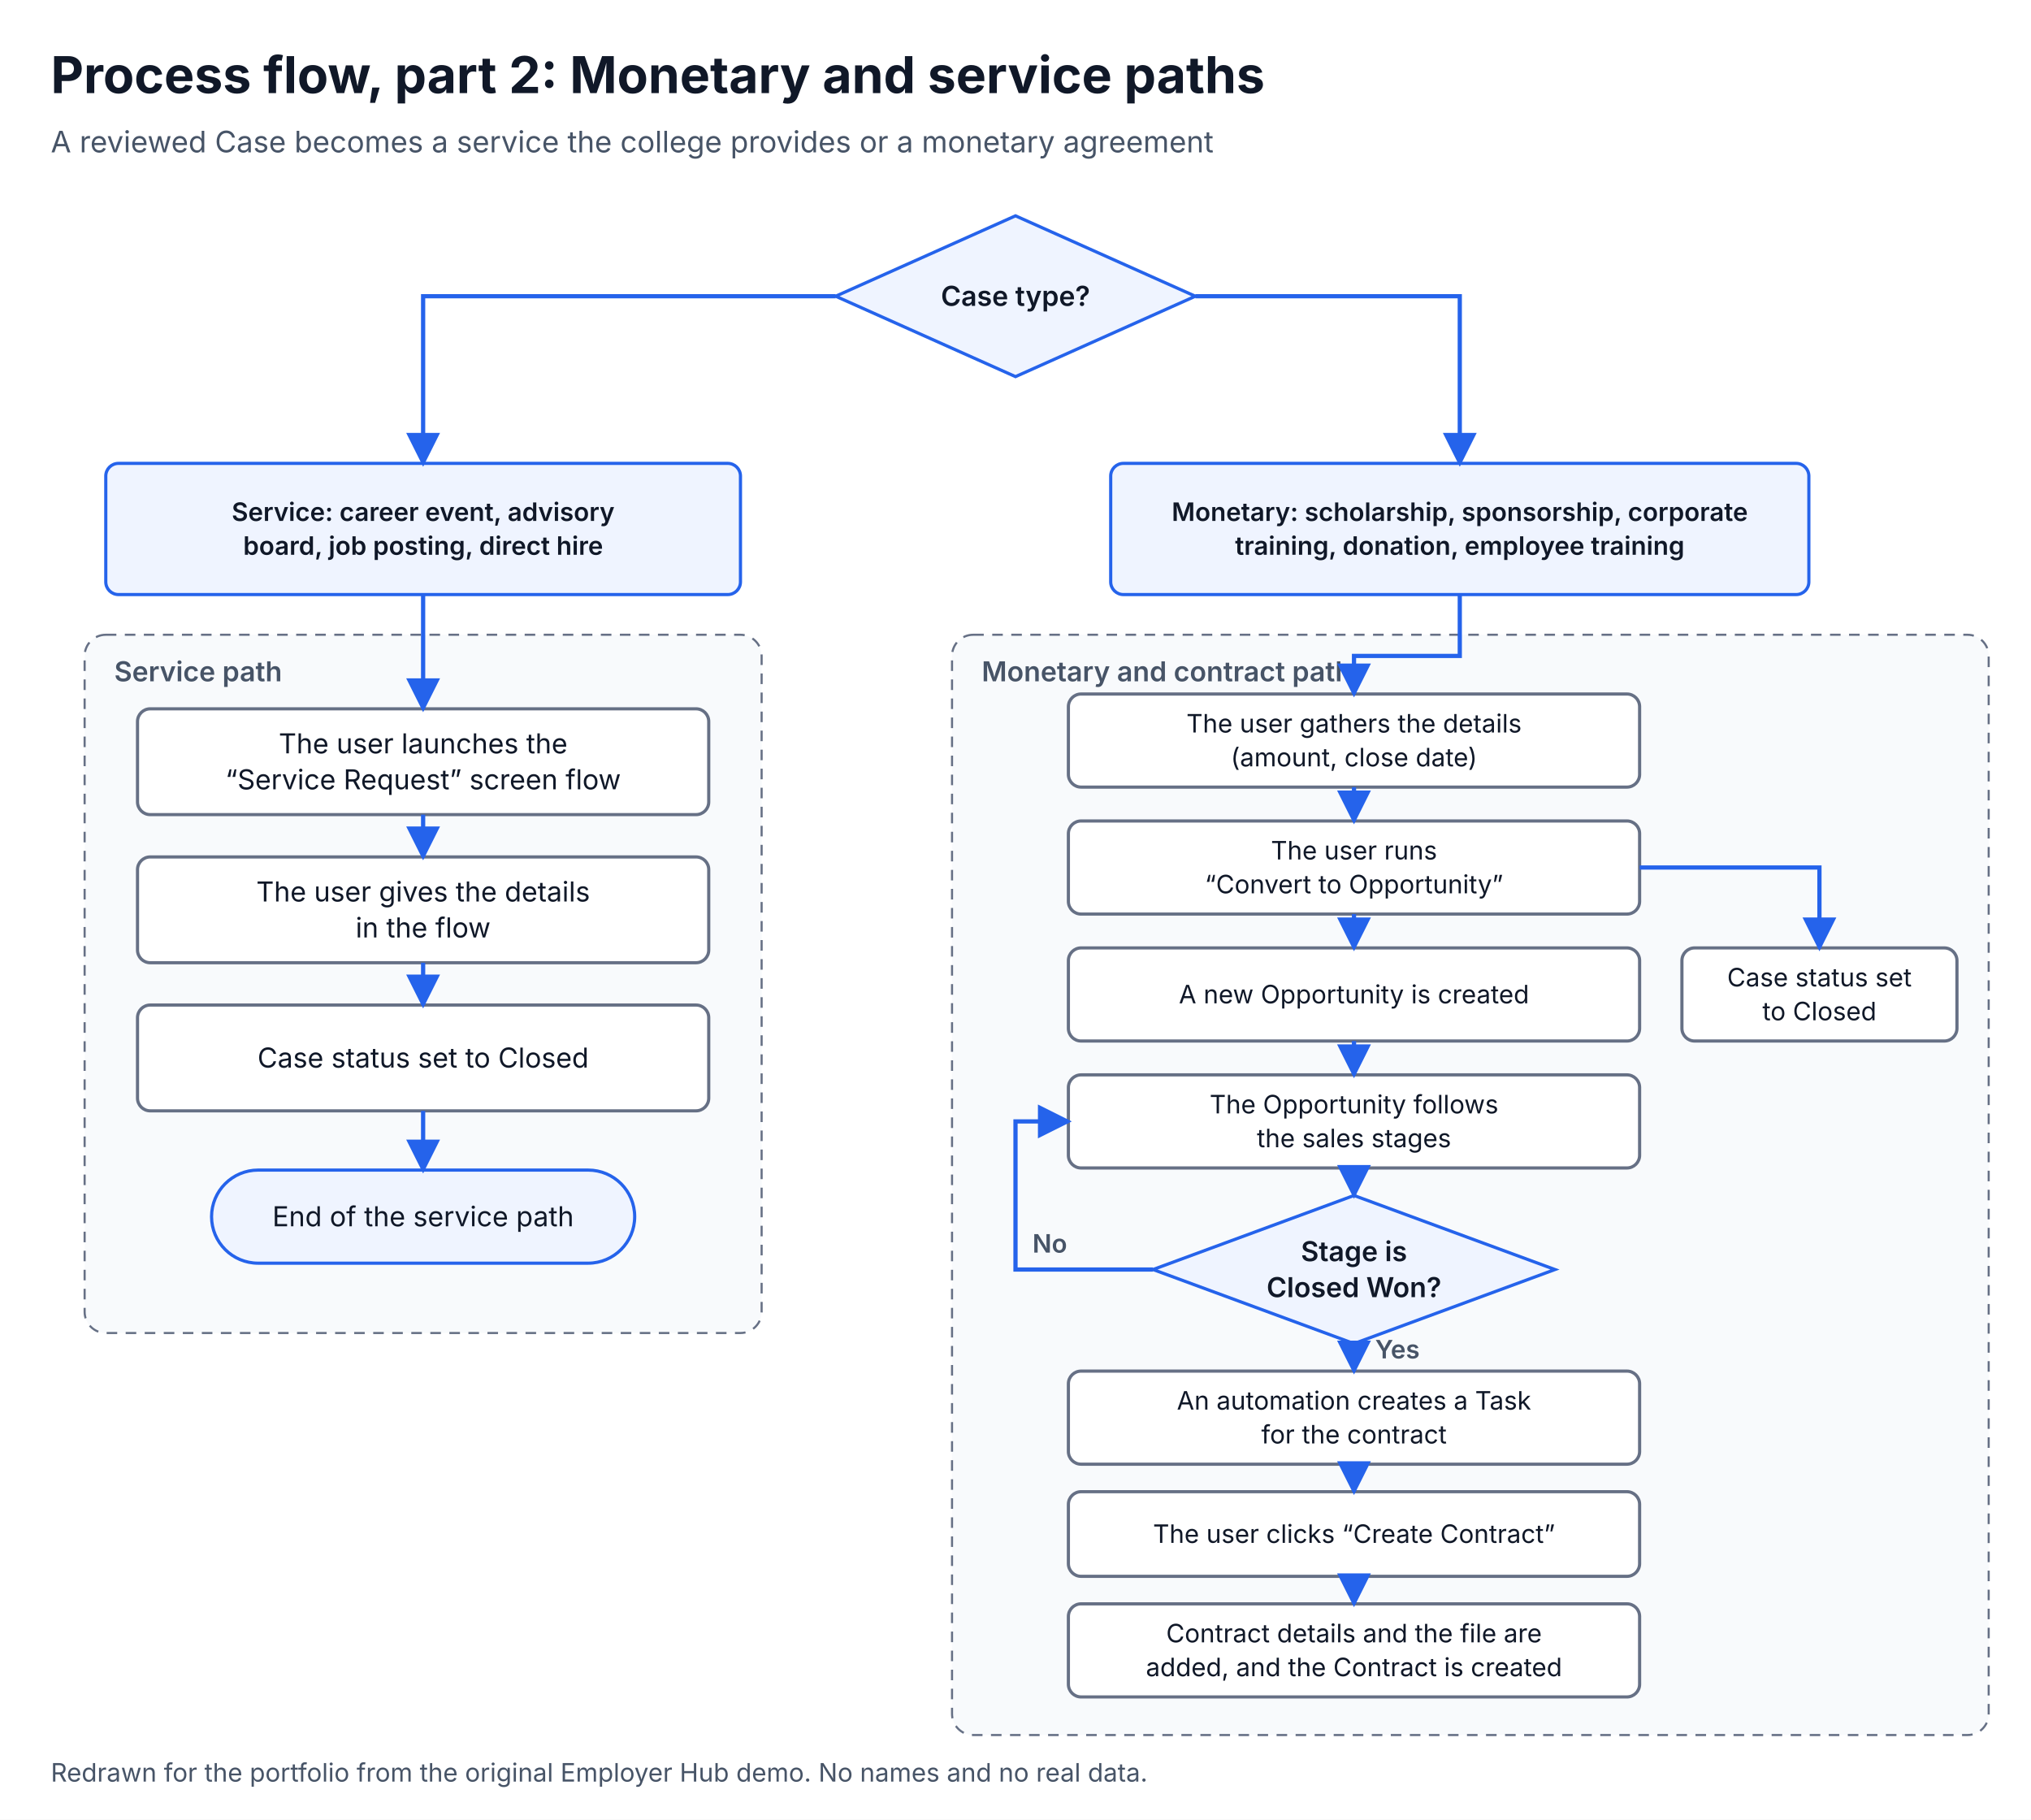
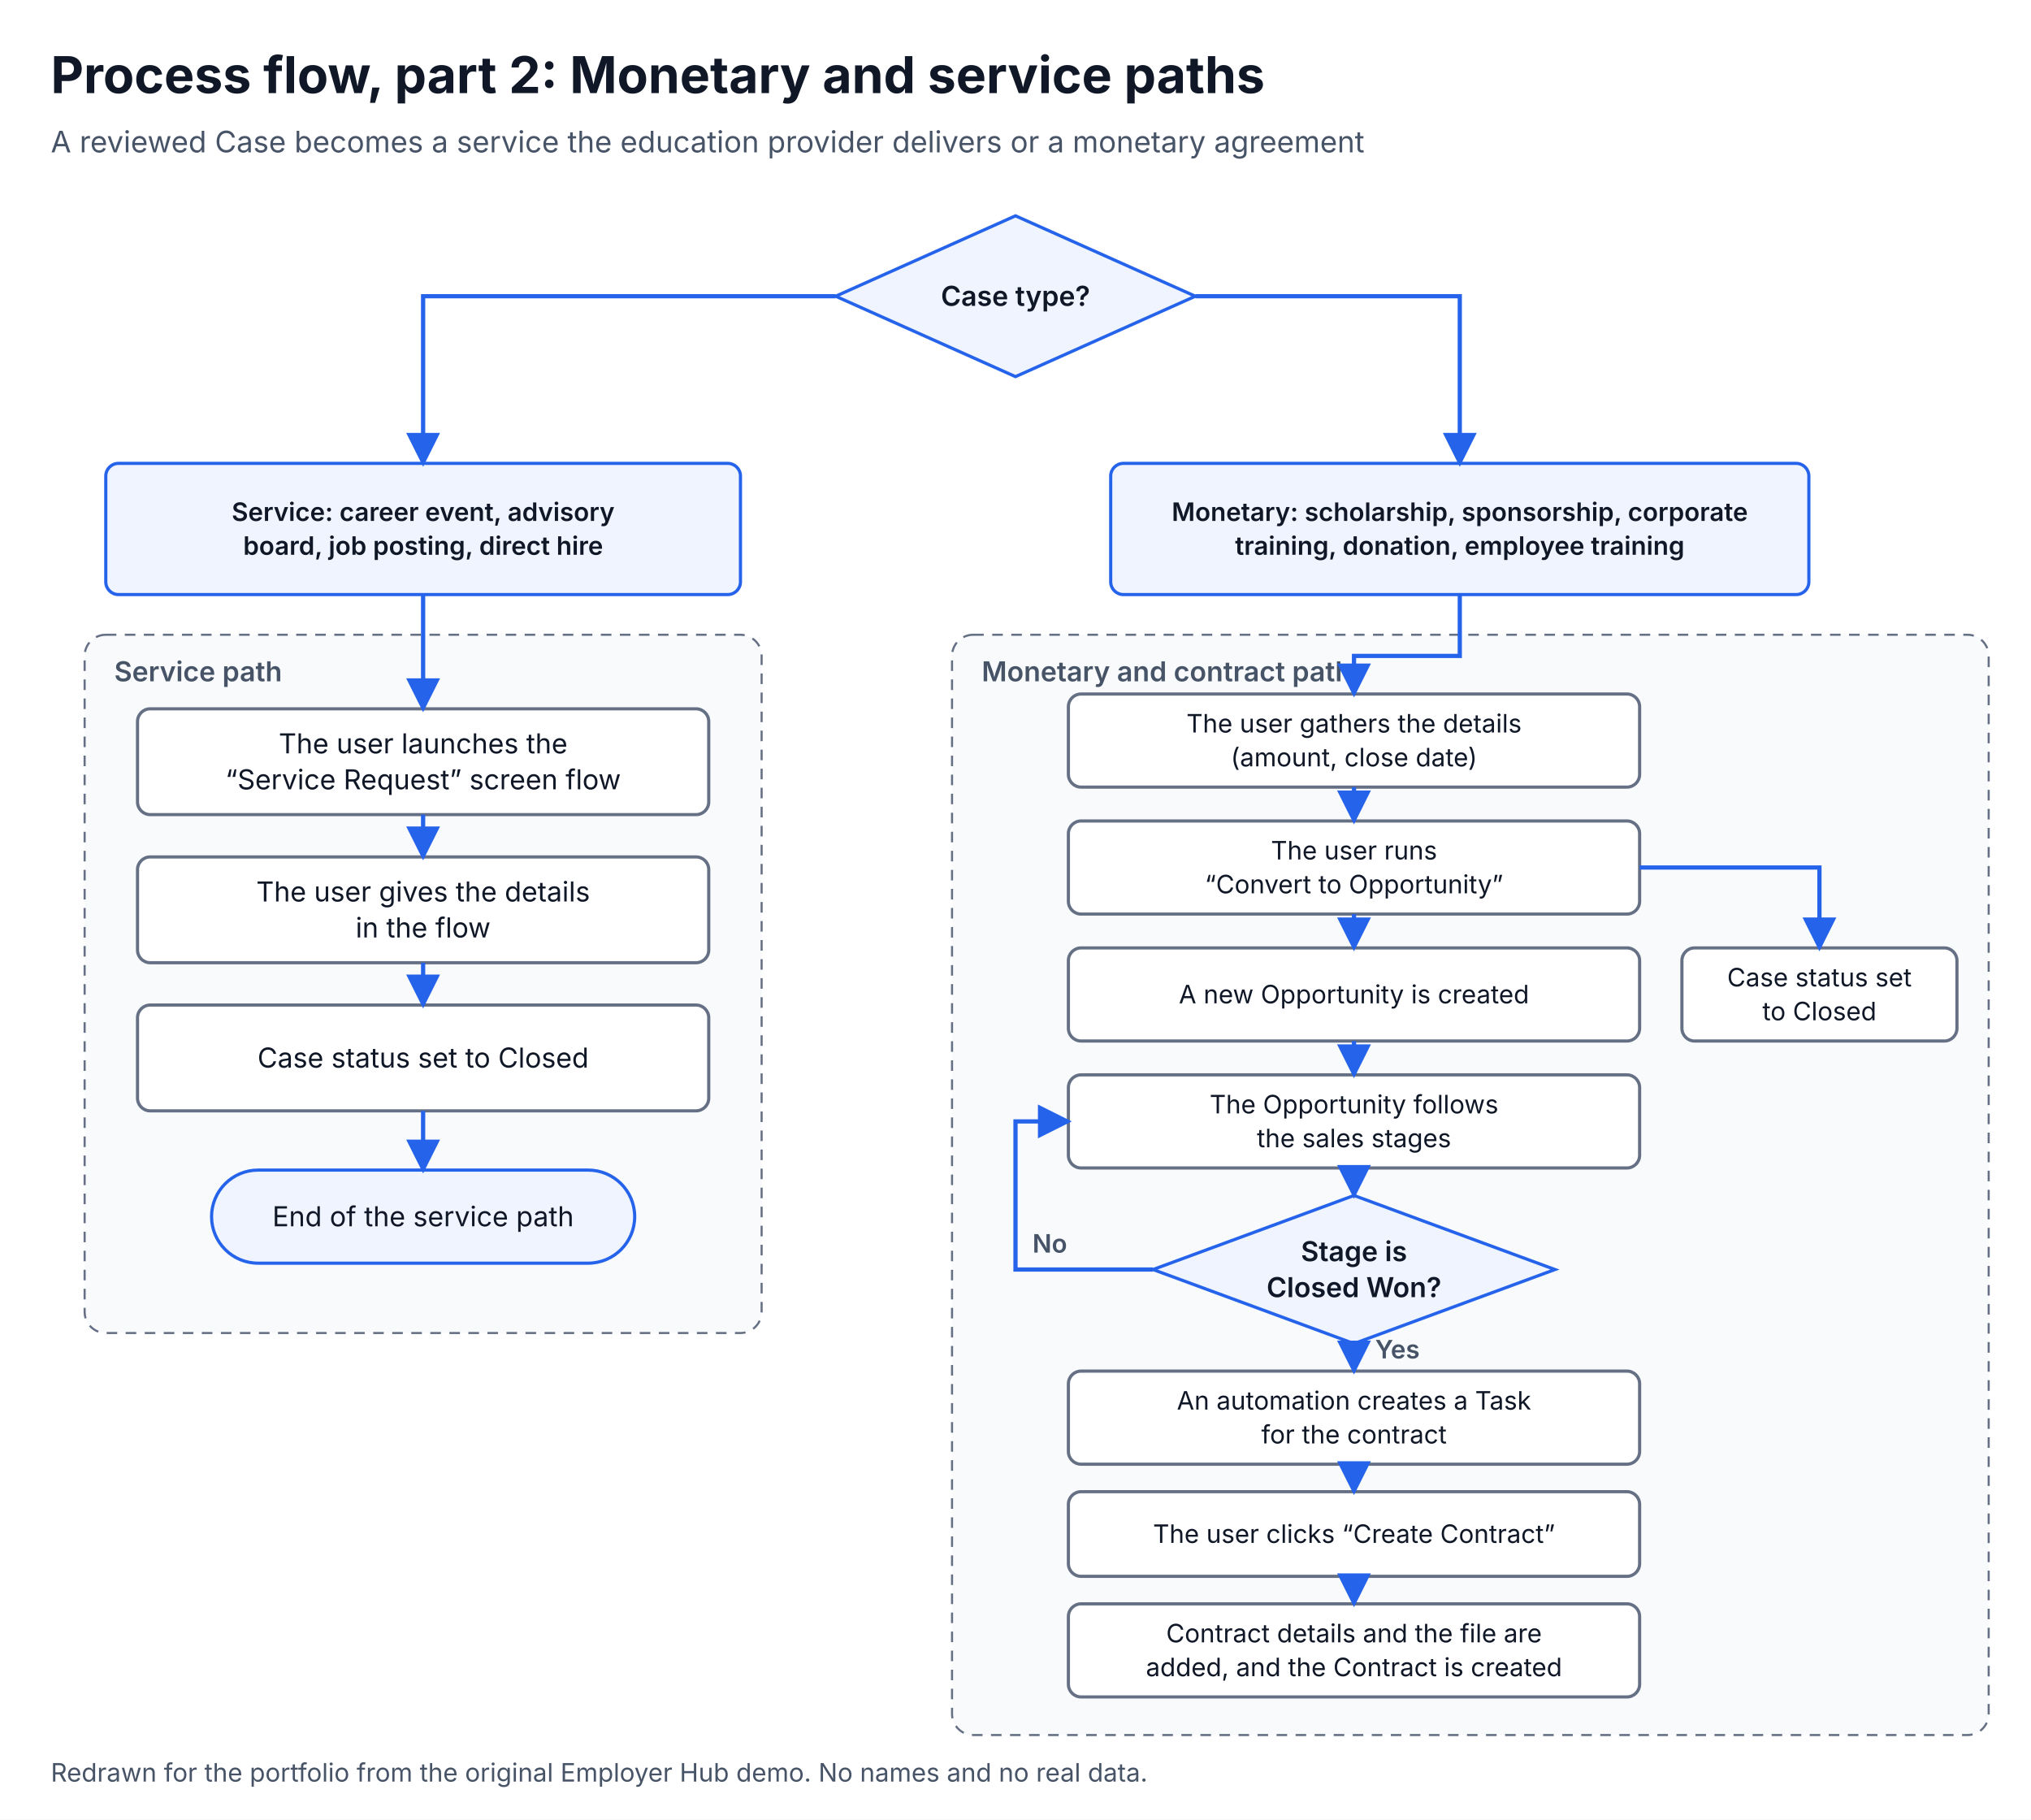
<svg xmlns="http://www.w3.org/2000/svg" viewBox="0 0 960 860" width="960" height="860" role="img" aria-labelledby="t d">
  <defs>
    <marker id="arrow" viewBox="0 0 10 10" refX="9" refY="5" markerWidth="8" markerHeight="8" orient="auto-start-reverse">
      <path d="M0 0L10 5L0 10z" fill="#2563EB" />
    </marker>
  </defs>
  <rect width="960" height="860" fill="#FFFFFF" />
  <text x="24" y="44" font-family="Inter, system-ui, sans-serif" font-size="24" font-weight="700" fill="#101828" text-anchor="start">Process flow, part 2: Monetary and service paths</text>
-   <text x="24" y="72" font-family="Inter, system-ui, sans-serif" font-size="14" font-weight="400" fill="#475467" text-anchor="start">A reviewed Case becomes a service the college provides or a monetary agreement</text>
+   <text x="24" y="72" font-family="Inter, system-ui, sans-serif" font-size="14" font-weight="400" fill="#475467" text-anchor="start">A reviewed Case becomes a service the education provider delivers or a monetary agreement</text>
  <polygon points="480,102.0 565.0,140 480,178.0 395.0,140" fill="#EFF4FF" stroke="#2563EB" stroke-width="1.5" />
  <text x="480" y="144.55" font-family="Inter, system-ui, sans-serif" font-size="13" font-weight="600" fill="#101828" text-anchor="middle">Case type?</text>
  <rect x="50.0" y="219.0" width="300" height="62" rx="6" fill="#EFF4FF" stroke="#2563EB" stroke-width="1.5" />
  <text x="200" y="246.2" font-family="Inter, system-ui, sans-serif" font-size="12" font-weight="600" fill="#101828" text-anchor="middle">Service: career event, advisory</text>
  <text x="200" y="262.2" font-family="Inter, system-ui, sans-serif" font-size="12" font-weight="600" fill="#101828" text-anchor="middle">board, job posting, direct hire</text>
  <polyline points="395,140 200,140 200,219" fill="none" stroke="#2563EB" stroke-width="2" marker-end="url(#arrow)" />
  <rect x="40" y="300" width="320" height="330" rx="10" fill="#F8FAFC" stroke="#667085" stroke-width="1" stroke-dasharray="5 4" />
  <text x="54" y="322" font-family="Inter, system-ui, sans-serif" font-size="13" font-weight="600" fill="#475467" text-anchor="start">Service path</text>
  <rect x="65.0" y="335.0" width="270" height="50" rx="6" fill="#FFFFFF" stroke="#667085" stroke-width="1.5" />
  <text x="200" y="356.05" font-family="Inter, system-ui, sans-serif" font-size="13" font-weight="400" fill="#101828" text-anchor="middle">The user launches the</text>
  <text x="200" y="373.05" font-family="Inter, system-ui, sans-serif" font-size="13" font-weight="400" fill="#101828" text-anchor="middle">“Service Request” screen flow</text>
  <rect x="65.0" y="405.0" width="270" height="50" rx="6" fill="#FFFFFF" stroke="#667085" stroke-width="1.5" />
  <text x="200" y="426.05" font-family="Inter, system-ui, sans-serif" font-size="13" font-weight="400" fill="#101828" text-anchor="middle">The user gives the details</text>
  <text x="200" y="443.05" font-family="Inter, system-ui, sans-serif" font-size="13" font-weight="400" fill="#101828" text-anchor="middle">in the flow</text>
  <rect x="65.0" y="475.0" width="270" height="50" rx="6" fill="#FFFFFF" stroke="#667085" stroke-width="1.5" />
  <text x="200" y="504.55" font-family="Inter, system-ui, sans-serif" font-size="13" font-weight="400" fill="#101828" text-anchor="middle">Case status set to Closed</text>
  <rect x="100.0" y="553.0" width="200" height="44" rx="22" fill="#EFF4FF" stroke="#2563EB" stroke-width="1.5" />
  <text x="200" y="579.55" font-family="Inter, system-ui, sans-serif" font-size="13" font-weight="400" fill="#101828" text-anchor="middle">End of the service path</text>
  <polyline points="200,281 200,335" fill="none" stroke="#2563EB" stroke-width="2" marker-end="url(#arrow)" />
  <polyline points="200,385 200,405.0" fill="none" stroke="#2563EB" stroke-width="2" marker-end="url(#arrow)" />
  <polyline points="200,455 200,475.0" fill="none" stroke="#2563EB" stroke-width="2" marker-end="url(#arrow)" />
  <polyline points="200,525 200,553.0" fill="none" stroke="#2563EB" stroke-width="2" marker-end="url(#arrow)" />
  <rect x="525.0" y="219.0" width="330" height="62" rx="6" fill="#EFF4FF" stroke="#2563EB" stroke-width="1.5" />
  <text x="690" y="246.2" font-family="Inter, system-ui, sans-serif" font-size="12" font-weight="600" fill="#101828" text-anchor="middle">Monetary: scholarship, sponsorship, corporate</text>
  <text x="690" y="262.2" font-family="Inter, system-ui, sans-serif" font-size="12" font-weight="600" fill="#101828" text-anchor="middle">training, donation, employee training</text>
  <polyline points="565,140 690,140 690,219" fill="none" stroke="#2563EB" stroke-width="2" marker-end="url(#arrow)" />
  <rect x="450" y="300" width="490" height="520" rx="10" fill="#F8FAFC" stroke="#667085" stroke-width="1" stroke-dasharray="5 4" />
  <text x="464" y="322" font-family="Inter, system-ui, sans-serif" font-size="13" font-weight="600" fill="#475467" text-anchor="start">Monetary and contract path</text>
  <rect x="505.0" y="328.0" width="270" height="44" rx="6" fill="#FFFFFF" stroke="#667085" stroke-width="1.5" />
  <text x="640" y="346.2" font-family="Inter, system-ui, sans-serif" font-size="12" font-weight="400" fill="#101828" text-anchor="middle">The user gathers the details</text>
  <text x="640" y="362.2" font-family="Inter, system-ui, sans-serif" font-size="12" font-weight="400" fill="#101828" text-anchor="middle">(amount, close date)</text>
  <rect x="505.0" y="388.0" width="270" height="44" rx="6" fill="#FFFFFF" stroke="#667085" stroke-width="1.5" />
  <text x="640" y="406.2" font-family="Inter, system-ui, sans-serif" font-size="12" font-weight="400" fill="#101828" text-anchor="middle">The user runs</text>
  <text x="640" y="422.2" font-family="Inter, system-ui, sans-serif" font-size="12" font-weight="400" fill="#101828" text-anchor="middle">“Convert to Opportunity”</text>
  <rect x="505.0" y="448.0" width="270" height="44" rx="6" fill="#FFFFFF" stroke="#667085" stroke-width="1.5" />
  <text x="640" y="474.2" font-family="Inter, system-ui, sans-serif" font-size="12" font-weight="400" fill="#101828" text-anchor="middle">A new Opportunity is created</text>
  <rect x="505.0" y="508.0" width="270" height="44" rx="6" fill="#FFFFFF" stroke="#667085" stroke-width="1.5" />
  <text x="640" y="526.2" font-family="Inter, system-ui, sans-serif" font-size="12" font-weight="400" fill="#101828" text-anchor="middle">The Opportunity follows</text>
  <text x="640" y="542.2" font-family="Inter, system-ui, sans-serif" font-size="12" font-weight="400" fill="#101828" text-anchor="middle">the sales stages</text>
  <polygon points="640,565.0 735.0,600 640,635.0 545.0,600" fill="#EFF4FF" stroke="#2563EB" stroke-width="1.5" />
  <text x="640" y="596.05" font-family="Inter, system-ui, sans-serif" font-size="13" font-weight="600" fill="#101828" text-anchor="middle">Stage is</text>
  <text x="640" y="613.05" font-family="Inter, system-ui, sans-serif" font-size="13" font-weight="600" fill="#101828" text-anchor="middle">Closed Won?</text>
  <rect x="505.0" y="648.0" width="270" height="44" rx="6" fill="#FFFFFF" stroke="#667085" stroke-width="1.5" />
  <text x="640" y="666.2" font-family="Inter, system-ui, sans-serif" font-size="12" font-weight="400" fill="#101828" text-anchor="middle">An automation creates a Task</text>
  <text x="640" y="682.2" font-family="Inter, system-ui, sans-serif" font-size="12" font-weight="400" fill="#101828" text-anchor="middle">for the contract</text>
  <rect x="505.0" y="705.0" width="270" height="40" rx="6" fill="#FFFFFF" stroke="#667085" stroke-width="1.5" />
  <text x="640" y="729.2" font-family="Inter, system-ui, sans-serif" font-size="12" font-weight="400" fill="#101828" text-anchor="middle">The user clicks “Create Contract”</text>
  <rect x="505.0" y="758.0" width="270" height="44" rx="6" fill="#FFFFFF" stroke="#667085" stroke-width="1.5" />
  <text x="640" y="776.2" font-family="Inter, system-ui, sans-serif" font-size="12" font-weight="400" fill="#101828" text-anchor="middle">Contract details and the file are</text>
  <text x="640" y="792.2" font-family="Inter, system-ui, sans-serif" font-size="12" font-weight="400" fill="#101828" text-anchor="middle">added, and the Contract is created</text>
  <rect x="795.0" y="448.0" width="130" height="44" rx="6" fill="#FFFFFF" stroke="#667085" stroke-width="1.5" />
  <text x="860" y="466.2" font-family="Inter, system-ui, sans-serif" font-size="12" font-weight="400" fill="#101828" text-anchor="middle">Case status set</text>
  <text x="860" y="482.2" font-family="Inter, system-ui, sans-serif" font-size="12" font-weight="400" fill="#101828" text-anchor="middle">to Closed</text>
  <polyline points="775,410 860,410 860,448" fill="none" stroke="#2563EB" stroke-width="2" marker-end="url(#arrow)" />
  <polyline points="690,281 690,310 640,310 640,328" fill="none" stroke="#2563EB" stroke-width="2" marker-end="url(#arrow)" />
  <polyline points="640,372 640,388" fill="none" stroke="#2563EB" stroke-width="2" marker-end="url(#arrow)" />
  <polyline points="640,432 640,448" fill="none" stroke="#2563EB" stroke-width="2" marker-end="url(#arrow)" />
  <polyline points="640,492 640,508" fill="none" stroke="#2563EB" stroke-width="2" marker-end="url(#arrow)" />
  <polyline points="640,552 640,565" fill="none" stroke="#2563EB" stroke-width="2" marker-end="url(#arrow)" />
  <polyline points="545,600 480,600 480,530 505,530" fill="none" stroke="#2563EB" stroke-width="2" marker-end="url(#arrow)" />
  <text x="488" y="592" font-family="Inter, system-ui, sans-serif" font-size="12" font-weight="600" fill="#475467" text-anchor="start">No</text>
  <polyline points="640,635 640,648" fill="none" stroke="#2563EB" stroke-width="2" marker-end="url(#arrow)" />
  <text x="650" y="642" font-family="Inter, system-ui, sans-serif" font-size="12" font-weight="600" fill="#475467" text-anchor="start">Yes</text>
  <polyline points="640,692 640,705" fill="none" stroke="#2563EB" stroke-width="2" marker-end="url(#arrow)" />
  <polyline points="640,745 640,758" fill="none" stroke="#2563EB" stroke-width="2" marker-end="url(#arrow)" />
  <text x="24" y="842" font-family="Inter, system-ui, sans-serif" font-size="12" font-weight="400" fill="#475467" text-anchor="start">Redrawn for the portfolio from the original Employer Hub demo. No names and no real data.</text>
</svg>
